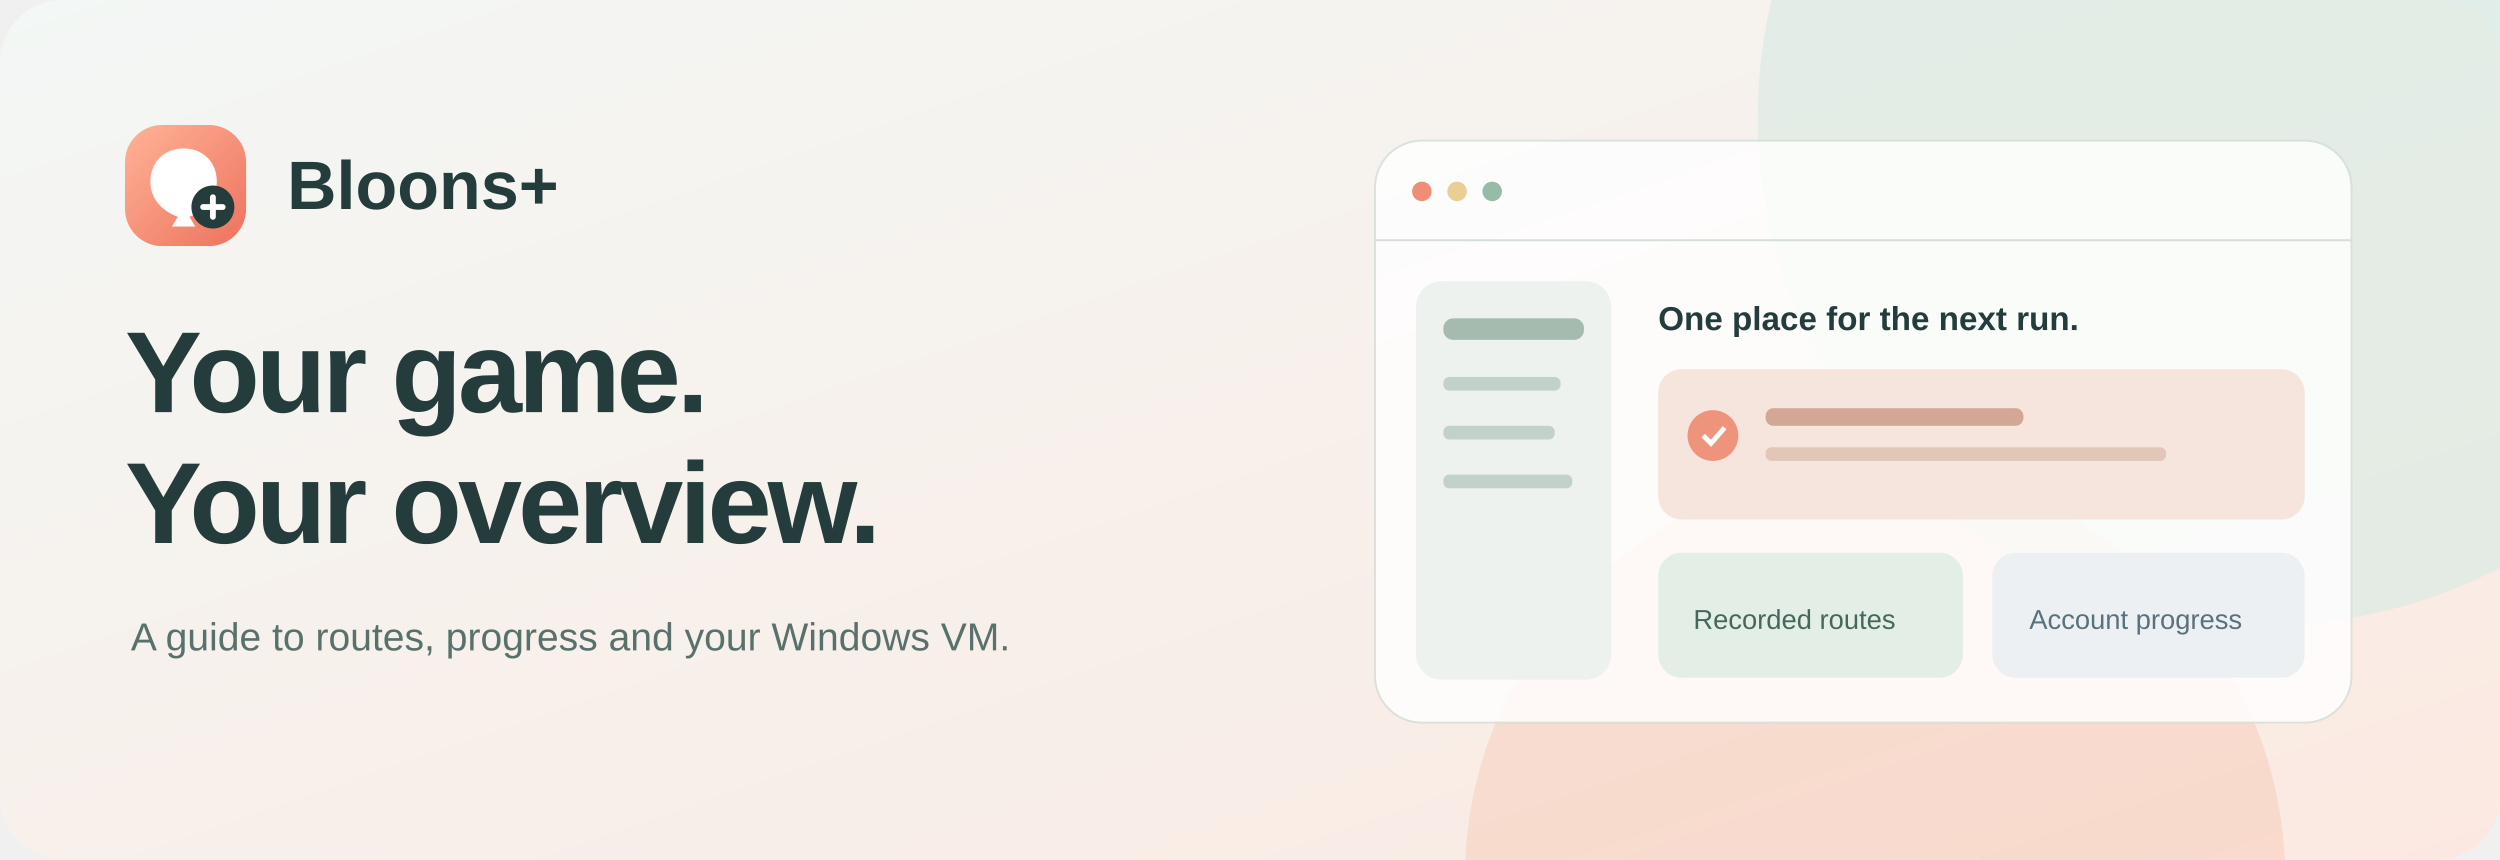
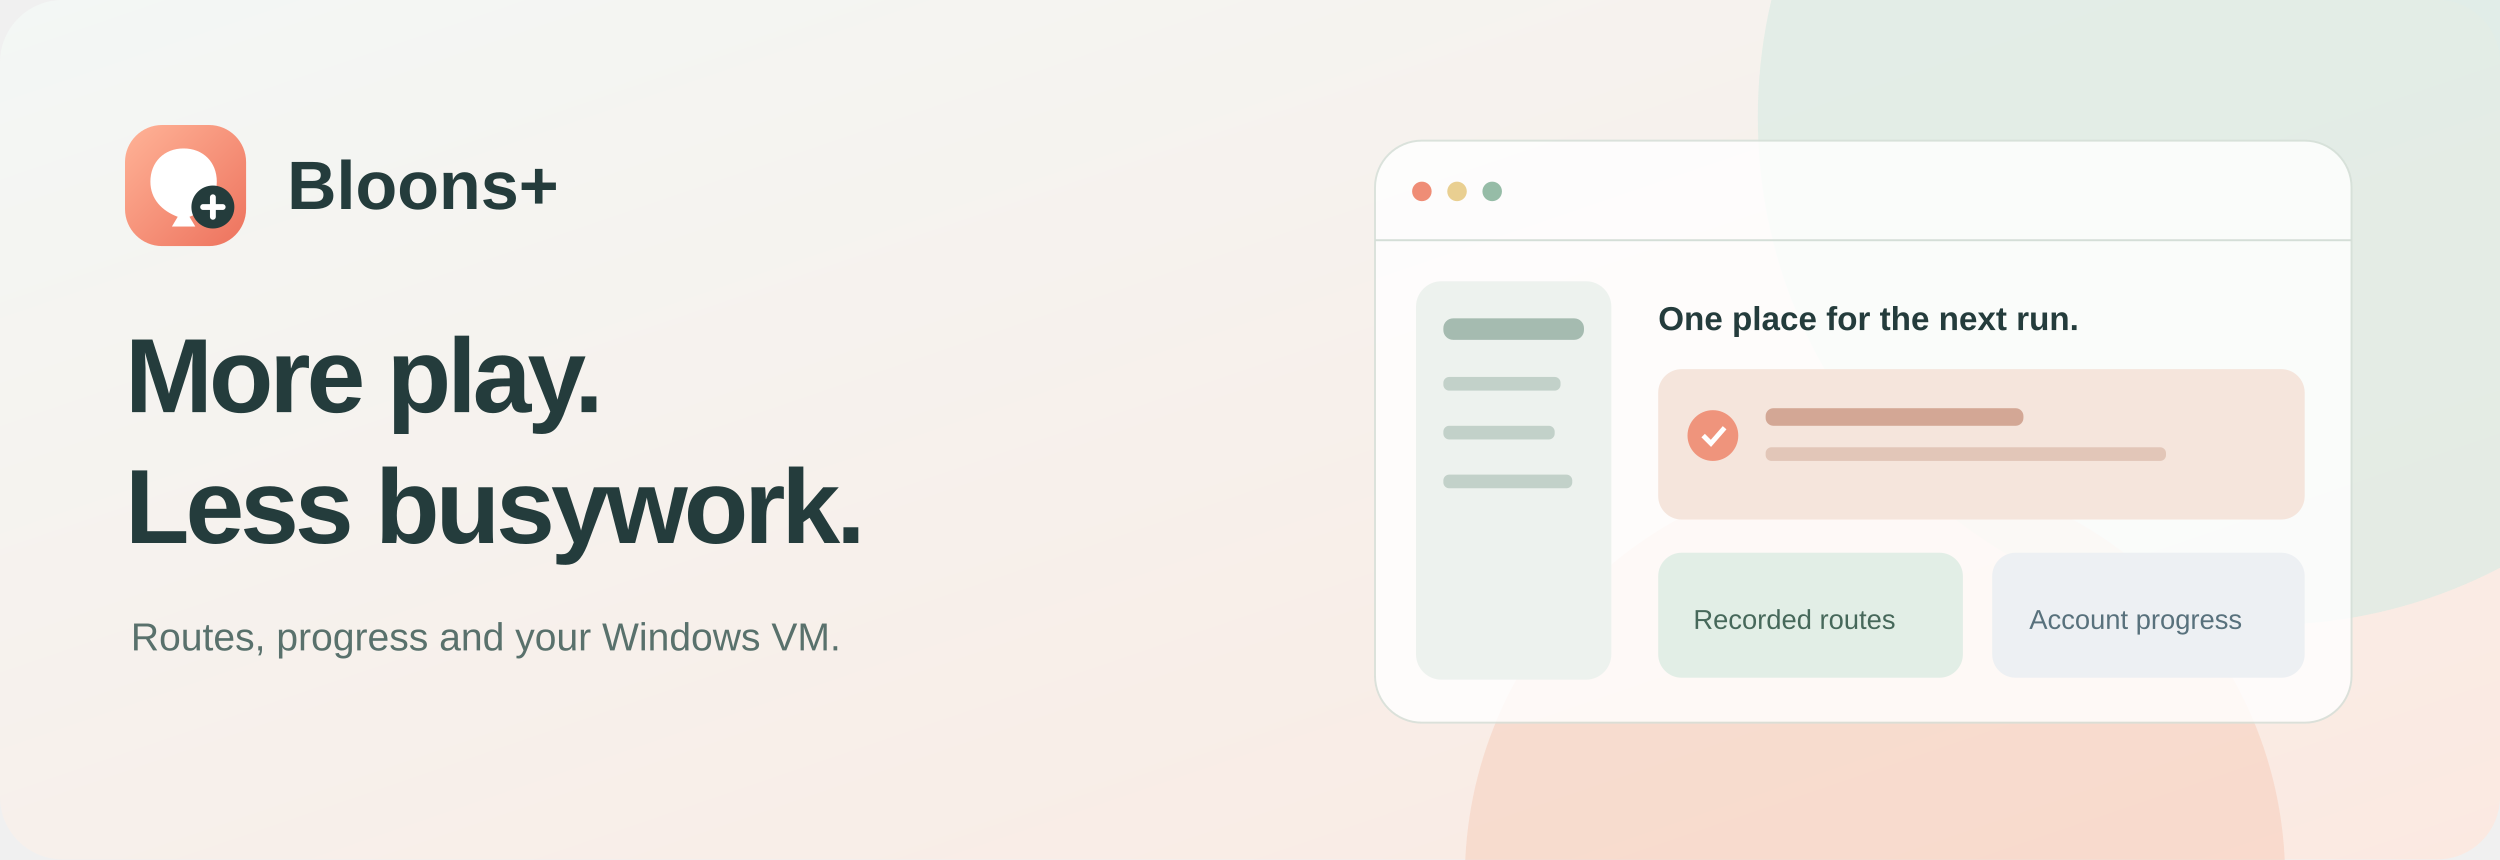
<svg xmlns="http://www.w3.org/2000/svg" width="1280" height="440" viewBox="0 0 1280 440" role="img" aria-labelledby="title desc">
  <defs>
    <linearGradient id="bg" x2="1" y2="1">
      <stop stop-color="#f3f7f5" />
      <stop offset="1" stop-color="#fbe9e1" />
    </linearGradient>
    <linearGradient id="coral" x2="1" y2="1">
      <stop stop-color="#ffb397" />
      <stop offset="1" stop-color="#ed725d" />
    </linearGradient>
  </defs>
  <rect width="1280" height="440" rx="32" fill="url(#bg)" />
  <circle cx="1160" cy="60" r="260" fill="#d8ebe3" opacity=".65" />
  <circle cx="960" cy="450" r="210" fill="#f6c3ad" opacity=".4" />
  <rect x="64" y="64" width="62" height="62" rx="19" fill="url(#coral)" />
  <path d="M94 76c-10 0-17 7-17 17 0 9 6 15 14 18l-3 5h12l-3-5c8-3 14-9 14-18 0-10-7-17-17-17Z" fill="white" />
  <circle cx="109" cy="106" r="11" fill="#243c3c" />
  <path d="M109 101v10m-5-5h10" stroke="white" stroke-width="3" stroke-linecap="round" />
  <text x="147" y="107" font-family="Segoe UI,Arial,sans-serif" font-size="35" font-weight="700" fill="#243c3c">Bloons+</text>
-   <text x="64" y="211" font-family="Segoe UI,Arial,sans-serif" font-size="59" font-weight="700" letter-spacing="-2" fill="#243c3c">Your game.</text>
-   <text x="64" y="278" font-family="Segoe UI,Arial,sans-serif" font-size="59" font-weight="700" letter-spacing="-2" fill="#243c3c">Your overview.</text>
-   <text x="67" y="333" font-family="Segoe UI,Arial,sans-serif" font-size="20" fill="#59716c">A guide to routes, progress and your Windows VM.</text>
+   <text x="64" y="211" font-family="Segoe UI,Arial,sans-serif" font-size="54" font-weight="700" letter-spacing="-2" fill="#243c3c">More play.</text>
+   <text x="64" y="278" font-family="Segoe UI,Arial,sans-serif" font-size="54" font-weight="700" letter-spacing="-2" fill="#243c3c">Less busywork.</text>
+   <text x="67" y="333" font-family="Segoe UI,Arial,sans-serif" font-size="20" fill="#59716c">Routes, progress and your Windows VM.</text>
  <g transform="translate(704 72)">
    <rect width="500" height="298" rx="24" fill="white" opacity=".82" stroke="#d4ded7" />
    <path d="M0 51h500" stroke="#d4ded7" />
    <circle cx="24" cy="26" r="5" fill="#ef8d76" />
    <circle cx="42" cy="26" r="5" fill="#e9cf91" />
    <circle cx="60" cy="26" r="5" fill="#96bca7" />
    <rect x="21" y="72" width="100" height="204" rx="13" fill="#edf2ee" />
    <rect x="35" y="91" width="72" height="11" rx="5" fill="#a5bbb0" />
    <rect x="35" y="121" width="60" height="7" rx="3" fill="#c2d1c9" />
    <rect x="35" y="146" width="57" height="7" rx="3" fill="#c2d1c9" />
    <rect x="35" y="171" width="66" height="7" rx="3" fill="#c2d1c9" />
    <text x="145" y="97" font-family="Segoe UI,Arial,sans-serif" font-size="17" font-weight="600" fill="#243c3c">One place for the next run.</text>
    <rect x="145" y="117" width="331" height="77" rx="12" fill="#f5e5dc" />
    <circle cx="173" cy="151" r="13" fill="#ef947c" />
    <path d="m168 151 4 4 7-8" stroke="white" stroke-width="2.5" fill="none" />
    <rect x="200" y="137" width="132" height="9" rx="4" fill="#d3a795" />
    <rect x="200" y="157" width="205" height="7" rx="3" fill="#e2c6b8" />
    <rect x="145" y="211" width="156" height="64" rx="12" fill="#e2eee6" />
    <rect x="316" y="211" width="160" height="64" rx="12" fill="#edf0f3" />
    <text x="163" y="250" font-family="Segoe UI,Arial,sans-serif" font-size="14" fill="#46685a">Recorded routes</text>
    <text x="335" y="250" font-family="Segoe UI,Arial,sans-serif" font-size="14" fill="#58717c">Account progress</text>
  </g>
</svg>
